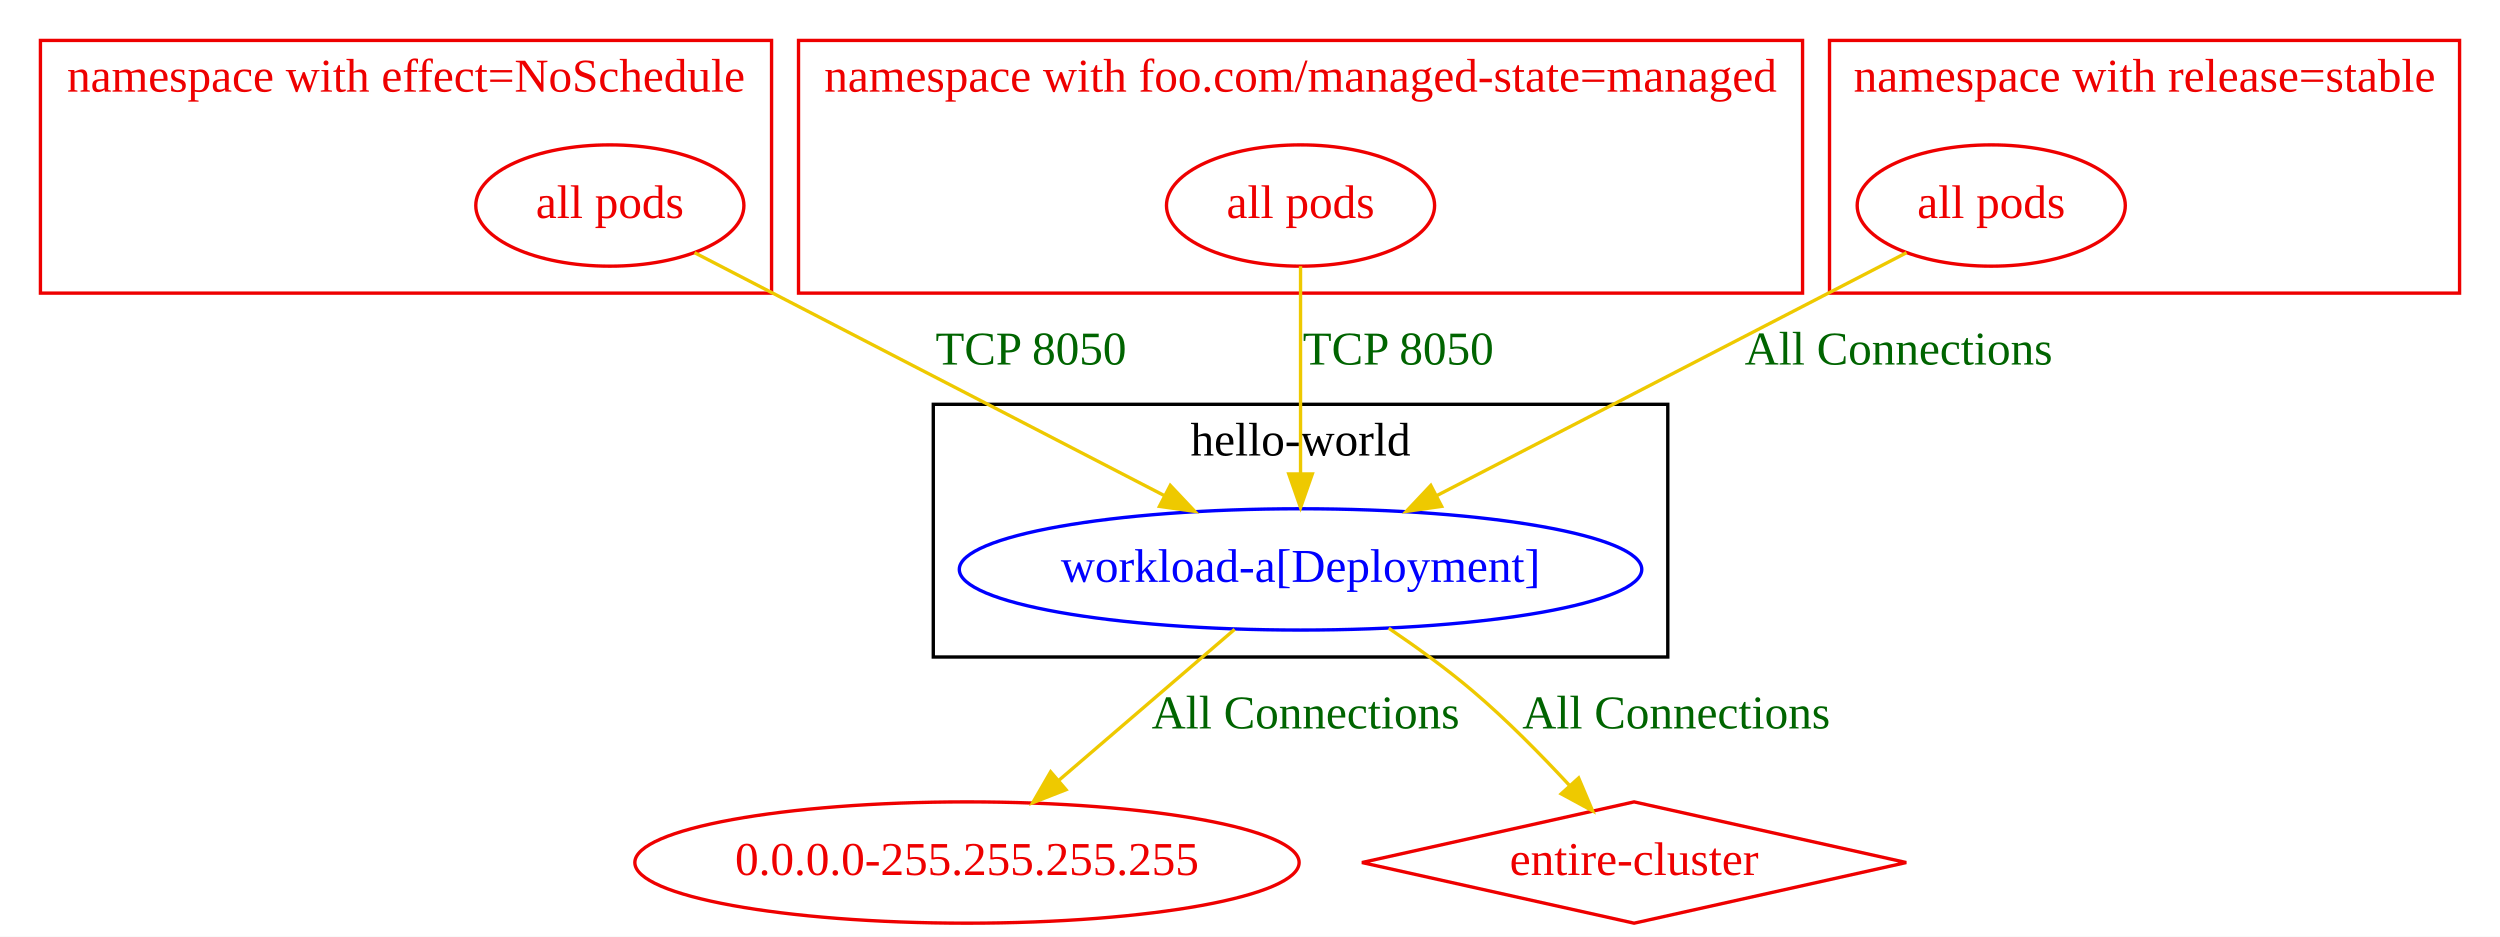
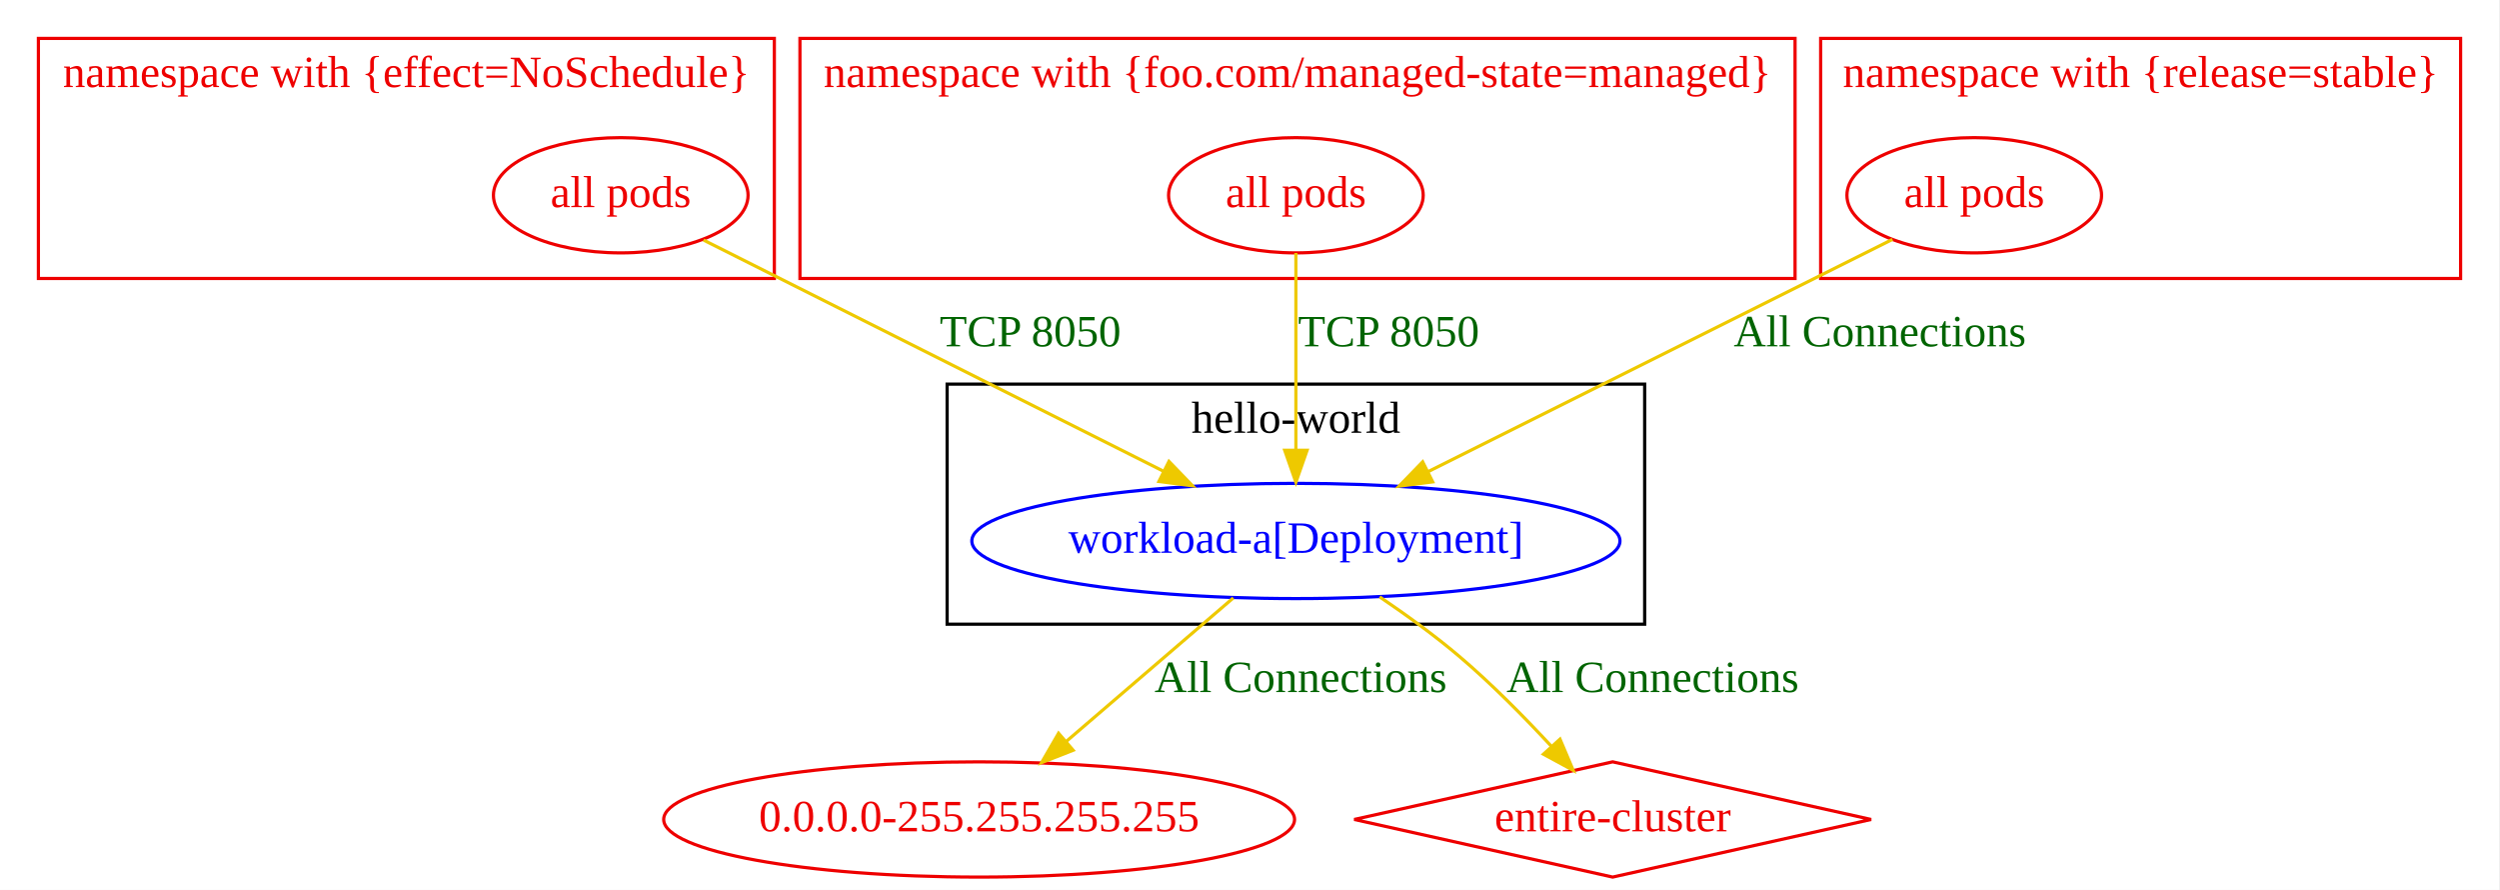
- <svg xmlns="http://www.w3.org/2000/svg" width="742pt" height="278pt" viewBox="0.00 0.00 742.00 278.00">
+ <svg xmlns="http://www.w3.org/2000/svg" width="781pt" height="278pt" viewBox="0.00 0.00 781.00 278.00">
  <g id="graph0" class="graph" transform="scale(1 1) rotate(0) translate(4 274)">
-     <polygon fill="white" stroke="transparent" points="-4,4 -4,-274 738,-274 738,4 -4,4" />
+     <polygon fill="white" stroke="transparent" points="-4,4 -4,-274 777,-274 777,4 -4,4" />
+     <g id="clust2" class="cluster">
+       <polygon fill="none" stroke="#ee0000" points="8,-187 8,-262 238,-262 238,-187 8,-187" />
+       <text text-anchor="middle" x="123" y="-246.8" font-family="Times New Roman,serif" font-size="14.00" fill="#ee0000">namespace with {effect=NoSchedule}</text>
+     </g>
    <g id="clust4" class="cluster">
-       <polygon fill="none" stroke="#ee0000" points="539,-187 539,-262 726,-262 726,-187 539,-187" />
-       <text text-anchor="middle" x="632.5" y="-246.8" font-family="Times New Roman,serif" font-size="14.00" fill="#ee0000">namespace with release=stable</text>
-     </g>
-     <g id="clust2" class="cluster">
-       <polygon fill="none" stroke="#ee0000" points="8,-187 8,-262 225,-262 225,-187 8,-187" />
-       <text text-anchor="middle" x="116.5" y="-246.8" font-family="Times New Roman,serif" font-size="14.00" fill="#ee0000">namespace with effect=NoSchedule</text>
+       <polygon fill="none" stroke="#ee0000" points="565,-187 565,-262 765,-262 765,-187 565,-187" />
+       <text text-anchor="middle" x="665" y="-246.8" font-family="Times New Roman,serif" font-size="14.00" fill="#ee0000">namespace with {release=stable}</text>
    </g>
    <g id="clust3" class="cluster">
-       <polygon fill="none" stroke="#ee0000" points="233,-187 233,-262 531,-262 531,-187 233,-187" />
-       <text text-anchor="middle" x="382" y="-246.8" font-family="Times New Roman,serif" font-size="14.00" fill="#ee0000">namespace with foo.com/managed-state=managed</text>
+       <polygon fill="none" stroke="#ee0000" points="246,-187 246,-262 557,-262 557,-187 246,-187" />
+       <text text-anchor="middle" x="401.5" y="-246.8" font-family="Times New Roman,serif" font-size="14.00" fill="#ee0000">namespace with {foo.com/managed-state=managed}</text>
    </g>
    <g id="clust1" class="cluster">
-       <polygon fill="none" stroke="black" points="273,-79 273,-154 491,-154 491,-79 273,-79" />
-       <text text-anchor="middle" x="382" y="-138.8" font-family="Times New Roman,serif" font-size="14.00">hello-world</text>
+       <polygon fill="none" stroke="black" points="292,-79 292,-154 510,-154 510,-79 292,-79" />
+       <text text-anchor="middle" x="401" y="-138.8" font-family="Times New Roman,serif" font-size="14.00">hello-world</text>
    </g>
    <g id="node1" class="node">
-       <ellipse fill="none" stroke="blue" cx="382" cy="-105" rx="101.28" ry="18" />
-       <text text-anchor="middle" x="382" y="-101.3" font-family="Times New Roman,serif" font-size="14.00" fill="blue">workload-a[Deployment]</text>
+       <ellipse fill="none" stroke="blue" cx="401" cy="-105" rx="101.28" ry="18" />
+       <text text-anchor="middle" x="401" y="-101.3" font-family="Times New Roman,serif" font-size="14.00" fill="blue">workload-a[Deployment]</text>
    </g>
    <g id="node5" class="node">
-       <ellipse fill="none" stroke="#ee0000" cx="283" cy="-18" rx="98.58" ry="18" />
-       <text text-anchor="middle" x="283" y="-14.3" font-family="Times New Roman,serif" font-size="14.00" fill="#ee0000">0.0.0.0-255.255.255.255</text>
+       <ellipse fill="none" stroke="#ee0000" cx="302" cy="-18" rx="98.58" ry="18" />
+       <text text-anchor="middle" x="302" y="-14.3" font-family="Times New Roman,serif" font-size="14.00" fill="#ee0000">0.0.0.0-255.255.255.255</text>
    </g>
    <g id="edge4" class="edge">
-       <path fill="none" stroke="#eec900" d="M362.44,-87.21C347.53,-74.4 326.8,-56.61 310.26,-42.4" />
-       <polygon fill="#eec900" stroke="#eec900" points="312.39,-39.62 302.52,-35.76 307.83,-44.93 312.39,-39.62" />
-       <text text-anchor="middle" x="383.5" y="-57.8" font-family="Times New Roman,serif" font-size="14.00" fill="darkgreen">All Connections</text>
+       <path fill="none" stroke="#eec900" d="M381.44,-87.21C366.53,-74.4 345.8,-56.61 329.26,-42.4" />
+       <polygon fill="#eec900" stroke="#eec900" points="331.39,-39.62 321.52,-35.76 326.83,-44.93 331.39,-39.62" />
+       <text text-anchor="middle" x="402.5" y="-57.8" font-family="Times New Roman,serif" font-size="14.00" fill="darkgreen">All Connections</text>
    </g>
    <g id="node6" class="node">
-       <polygon fill="none" stroke="#ee0000" points="481,-36 400.23,-18 481,0 561.77,-18 481,-36" />
-       <text text-anchor="middle" x="481" y="-14.3" font-family="Times New Roman,serif" font-size="14.00" fill="#ee0000">entire-cluster</text>
+       <polygon fill="none" stroke="#ee0000" points="500,-36 419.23,-18 500,0 580.77,-18 500,-36" />
+       <text text-anchor="middle" x="500" y="-14.3" font-family="Times New Roman,serif" font-size="14.00" fill="#ee0000">entire-cluster</text>
    </g>
    <g id="edge5" class="edge">
-       <path fill="none" stroke="#eec900" d="M408.17,-87.54C416.38,-81.98 425.3,-75.53 433,-69 443.08,-60.45 453.34,-50.03 461.78,-40.93" />
-       <polygon fill="#eec900" stroke="#eec900" points="464.54,-43.09 468.67,-33.34 459.36,-38.39 464.54,-43.09" />
-       <text text-anchor="middle" x="493.5" y="-57.8" font-family="Times New Roman,serif" font-size="14.00" fill="darkgreen">All Connections</text>
+       <path fill="none" stroke="#eec900" d="M427.17,-87.54C435.38,-81.98 444.3,-75.53 452,-69 462.08,-60.45 472.34,-50.03 480.78,-40.93" />
+       <polygon fill="#eec900" stroke="#eec900" points="483.54,-43.09 487.67,-33.34 478.36,-38.39 483.54,-43.09" />
+       <text text-anchor="middle" x="512.5" y="-57.8" font-family="Times New Roman,serif" font-size="14.00" fill="darkgreen">All Connections</text>
    </g>
    <g id="node2" class="node">
-       <ellipse fill="none" stroke="#ee0000" cx="177" cy="-213" rx="39.79" ry="18" />
-       <text text-anchor="middle" x="177" y="-209.3" font-family="Times New Roman,serif" font-size="14.00" fill="#ee0000">all pods</text>
+       <ellipse fill="none" stroke="#ee0000" cx="190" cy="-213" rx="39.79" ry="18" />
+       <text text-anchor="middle" x="190" y="-209.3" font-family="Times New Roman,serif" font-size="14.00" fill="#ee0000">all pods</text>
    </g>
    <g id="edge1" class="edge">
-       <path fill="none" stroke="#eec900" d="M202.14,-199C236.93,-181.01 300.14,-148.33 341.6,-126.89" />
-       <polygon fill="#eec900" stroke="#eec900" points="343.34,-129.93 350.61,-122.23 340.12,-123.71 343.34,-129.93" />
-       <text text-anchor="middle" x="302" y="-165.8" font-family="Times New Roman,serif" font-size="14.00" fill="darkgreen">TCP 8050</text>
+       <path fill="none" stroke="#eec900" d="M215.87,-199C251.76,-180.98 317.02,-148.19 359.69,-126.75" />
+       <polygon fill="#eec900" stroke="#eec900" points="361.33,-129.85 368.7,-122.23 358.19,-123.59 361.33,-129.85" />
+       <text text-anchor="middle" x="318" y="-165.8" font-family="Times New Roman,serif" font-size="14.00" fill="darkgreen">TCP 8050</text>
    </g>
    <g id="node3" class="node">
-       <ellipse fill="none" stroke="#ee0000" cx="382" cy="-213" rx="39.79" ry="18" />
-       <text text-anchor="middle" x="382" y="-209.3" font-family="Times New Roman,serif" font-size="14.00" fill="#ee0000">all pods</text>
+       <ellipse fill="none" stroke="#ee0000" cx="401" cy="-213" rx="39.79" ry="18" />
+       <text text-anchor="middle" x="401" y="-209.3" font-family="Times New Roman,serif" font-size="14.00" fill="#ee0000">all pods</text>
    </g>
    <g id="edge2" class="edge">
-       <path fill="none" stroke="#eec900" d="M382,-194.97C382,-178.38 382,-152.88 382,-133.43" />
-       <polygon fill="#eec900" stroke="#eec900" points="385.5,-133.34 382,-123.34 378.5,-133.34 385.5,-133.34" />
-       <text text-anchor="middle" x="411" y="-165.8" font-family="Times New Roman,serif" font-size="14.00" fill="darkgreen">TCP 8050</text>
+       <path fill="none" stroke="#eec900" d="M401,-194.97C401,-178.38 401,-152.88 401,-133.43" />
+       <polygon fill="#eec900" stroke="#eec900" points="404.5,-133.34 401,-123.34 397.5,-133.34 404.5,-133.34" />
+       <text text-anchor="middle" x="430" y="-165.8" font-family="Times New Roman,serif" font-size="14.00" fill="darkgreen">TCP 8050</text>
    </g>
    <g id="node4" class="node">
-       <ellipse fill="none" stroke="#ee0000" cx="587" cy="-213" rx="39.79" ry="18" />
-       <text text-anchor="middle" x="587" y="-209.3" font-family="Times New Roman,serif" font-size="14.00" fill="#ee0000">all pods</text>
+       <ellipse fill="none" stroke="#ee0000" cx="613" cy="-213" rx="39.79" ry="18" />
+       <text text-anchor="middle" x="613" y="-209.3" font-family="Times New Roman,serif" font-size="14.00" fill="#ee0000">all pods</text>
    </g>
    <g id="edge3" class="edge">
-       <path fill="none" stroke="#eec900" d="M561.86,-199C527.07,-181.01 463.86,-148.33 422.4,-126.89" />
-       <polygon fill="#eec900" stroke="#eec900" points="423.88,-123.71 413.39,-122.23 420.66,-129.93 423.88,-123.71" />
-       <text text-anchor="middle" x="559.5" y="-165.8" font-family="Times New Roman,serif" font-size="14.00" fill="darkgreen">All Connections</text>
+       <path fill="none" stroke="#eec900" d="M587.43,-199.21C551.42,-181.21 485.36,-148.18 442.32,-126.66" />
+       <polygon fill="#eec900" stroke="#eec900" points="443.75,-123.46 433.24,-122.12 440.62,-129.72 443.75,-123.46" />
+       <text text-anchor="middle" x="583.5" y="-165.8" font-family="Times New Roman,serif" font-size="14.00" fill="darkgreen">All Connections</text>
    </g>
  </g>
</svg>
